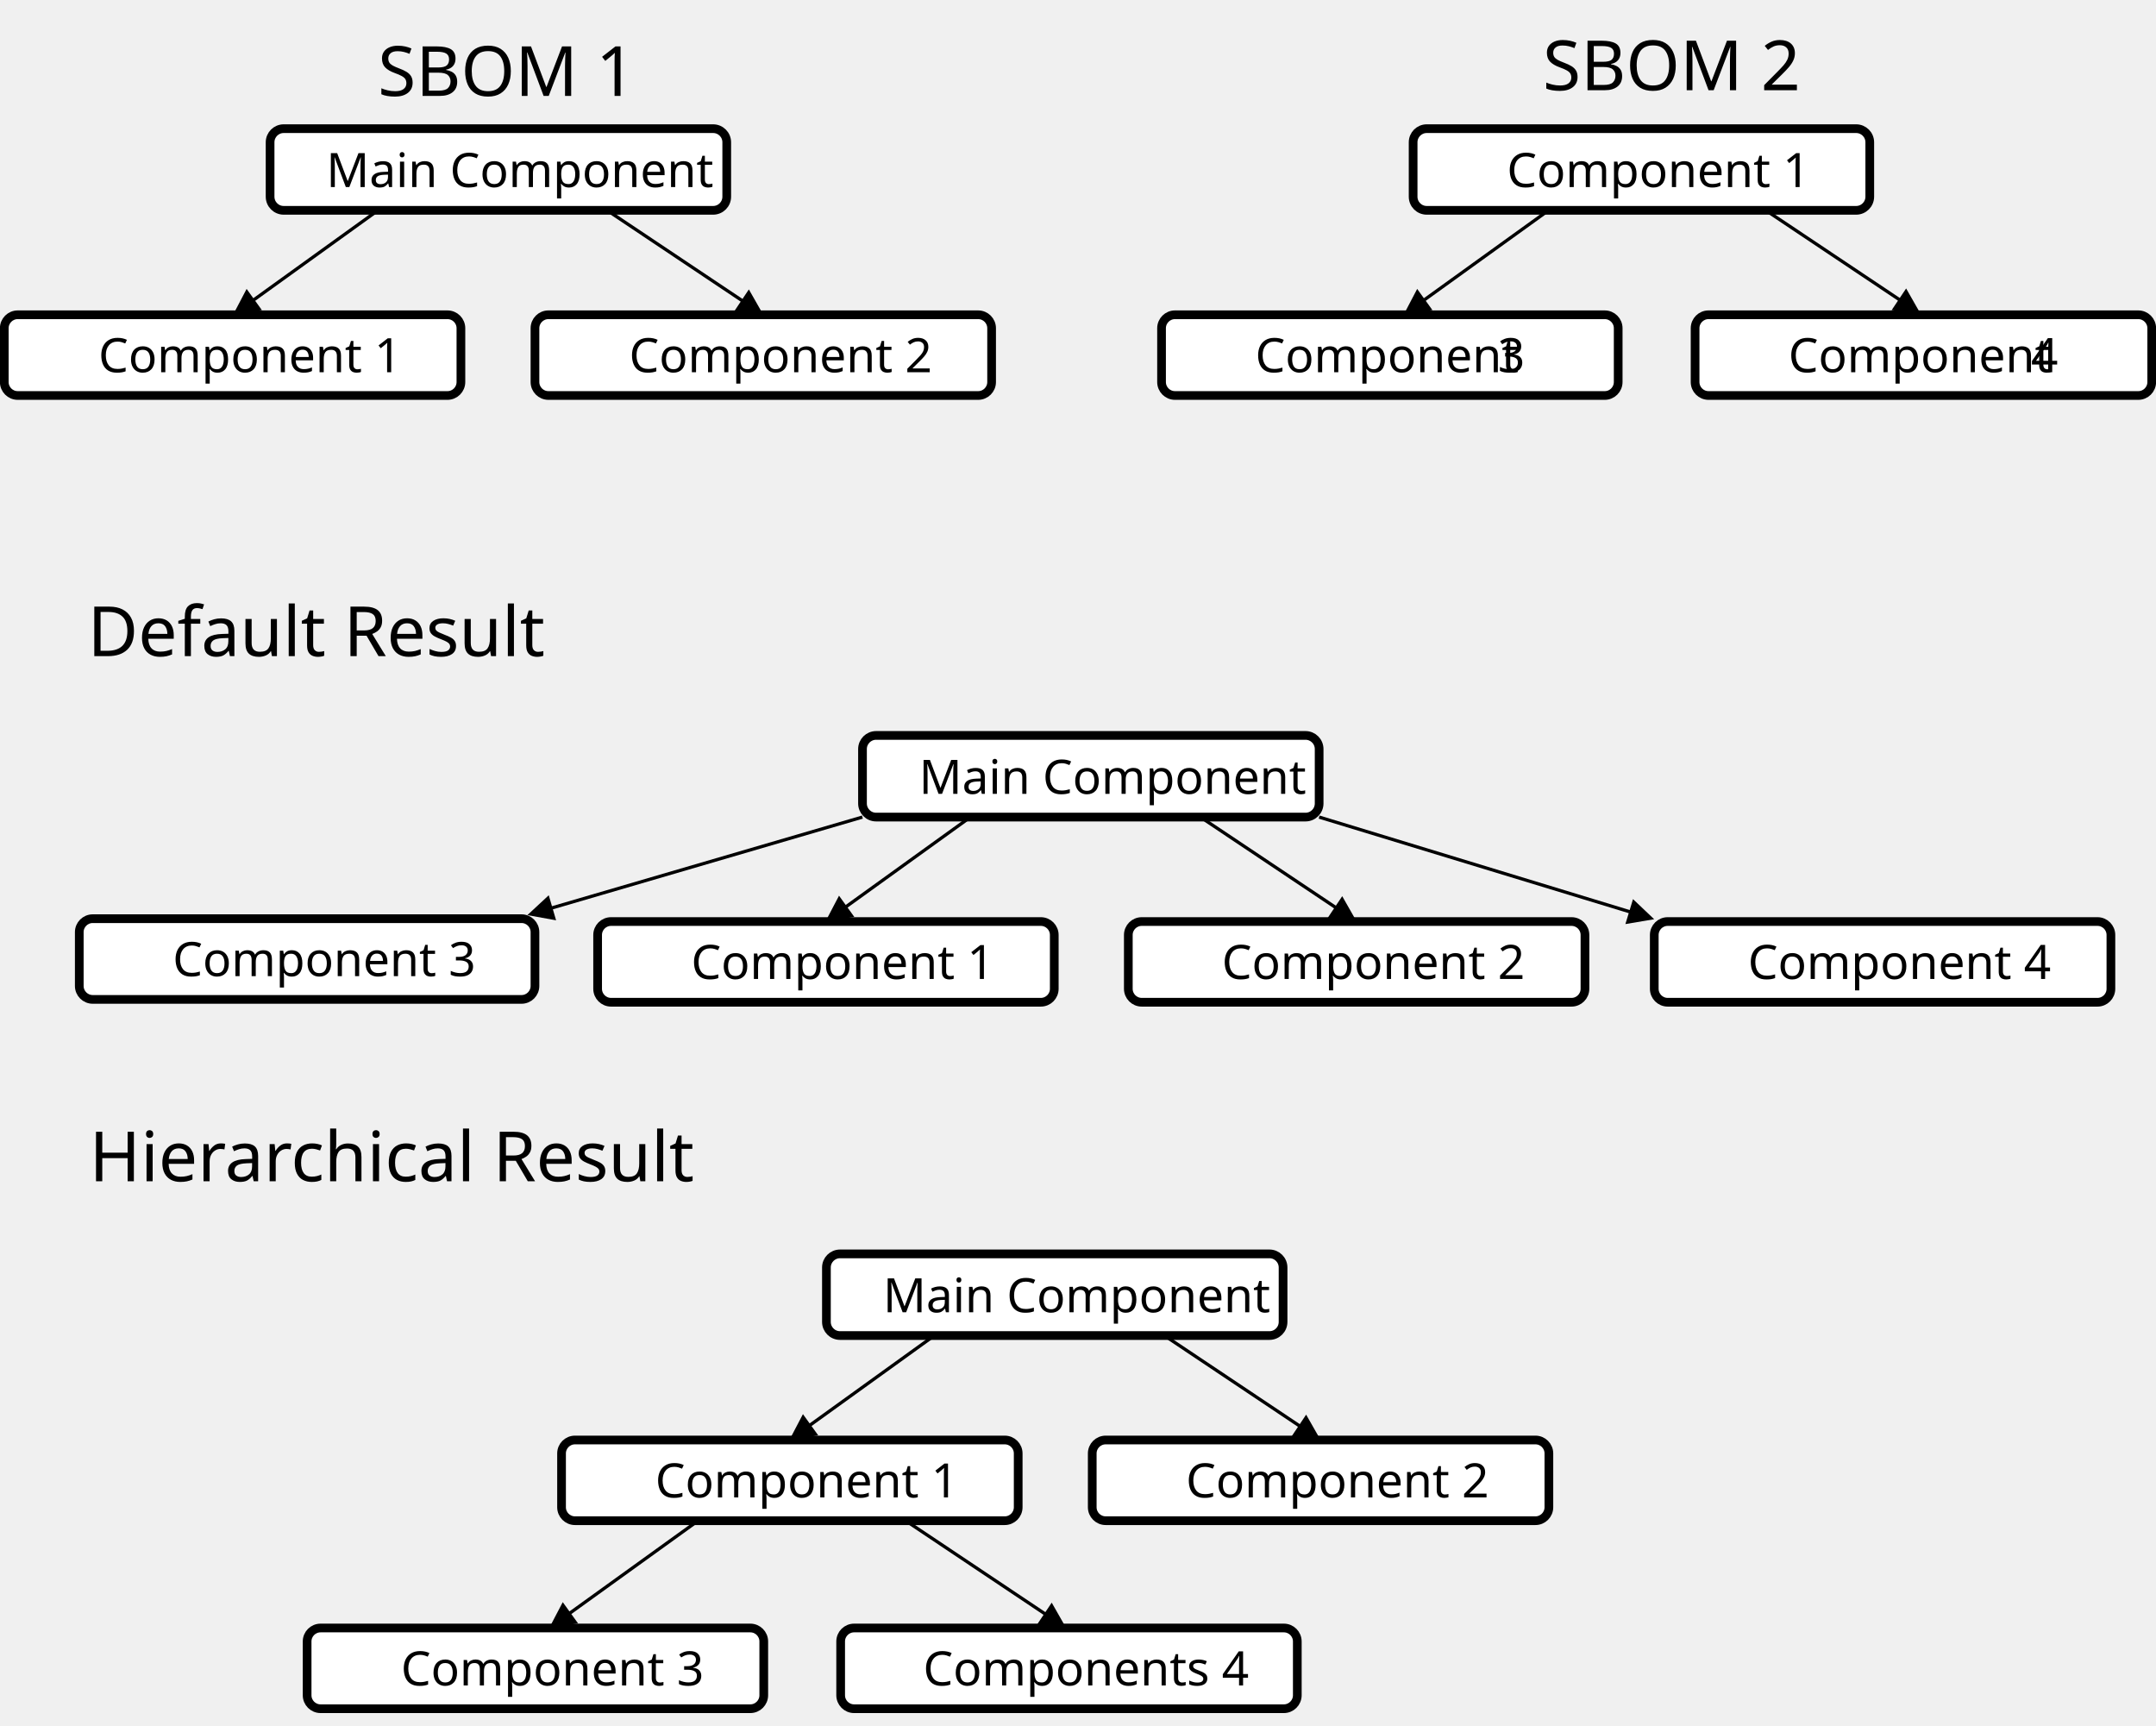
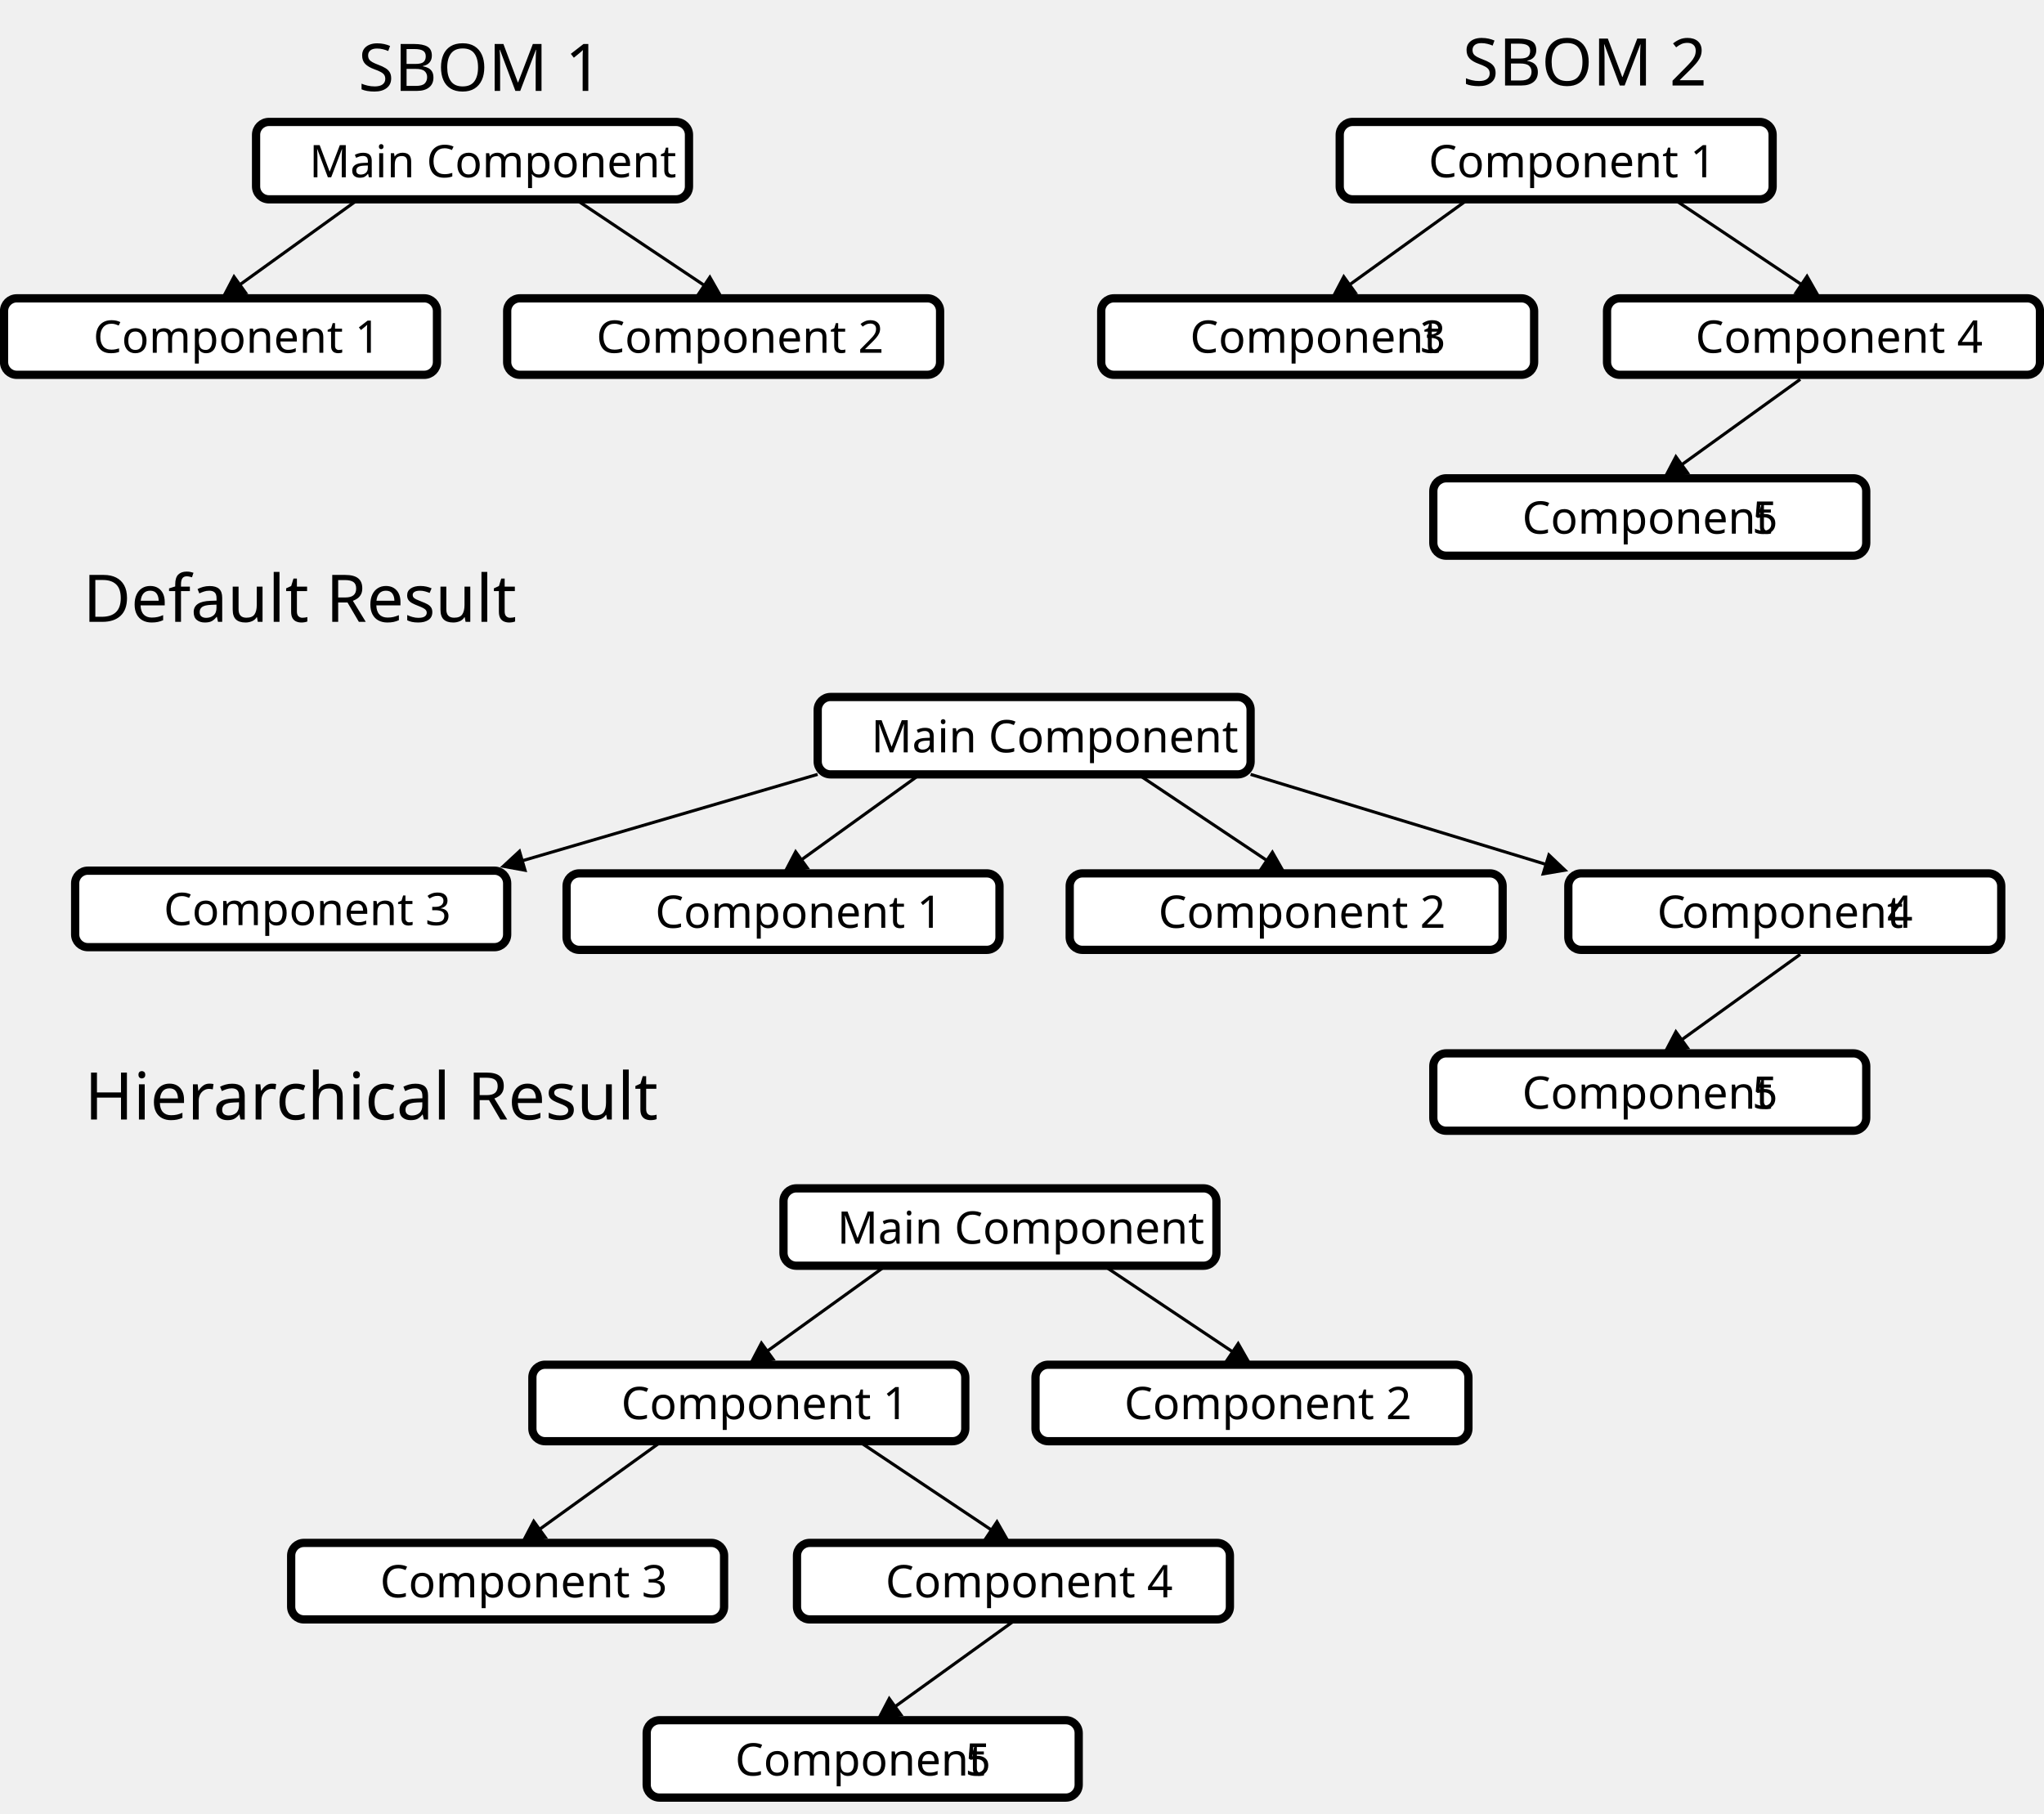
- <svg xmlns="http://www.w3.org/2000/svg" width="2271" height="1817" xml:space="preserve" overflow="hidden">
+ <svg xmlns="http://www.w3.org/2000/svg" width="2271" height="2015" xml:space="preserve" overflow="hidden">
  <g transform="translate(-69 -444)">
    <path d="M353.5 593.834C353.5 585.917 359.917 579.5 367.834 579.5L820.166 579.5C828.083 579.5 834.5 585.917 834.5 593.834L834.5 651.166C834.5 659.083 828.083 665.5 820.166 665.5L367.834 665.5C359.917 665.5 353.5 659.083 353.5 651.166Z" stroke="#000000" stroke-width="9.167" stroke-linejoin="round" stroke-miterlimit="10" fill="#FFFFFF" fill-rule="evenodd" />
    <text font-family="MetaPlusLF,MetaPlusLF_MSFontService,sans-serif" font-weight="400" font-size="50" transform="matrix(1 0 0 1 412.677 641)">Main Component</text>
    <path d="M632.5 789.667C632.5 781.843 638.843 775.5 646.667 775.5L1099.33 775.5C1107.16 775.5 1113.5 781.843 1113.5 789.667L1113.5 846.333C1113.5 854.157 1107.16 860.5 1099.33 860.5L646.667 860.5C638.843 860.5 632.5 854.157 632.5 846.333Z" stroke="#000000" stroke-width="9.167" stroke-linejoin="round" stroke-miterlimit="10" fill="#FFFFFF" fill-rule="evenodd" />
    <text font-family="MetaPlusLF,MetaPlusLF_MSFontService,sans-serif" font-weight="400" font-size="50" transform="matrix(1 0 0 1 731.663 836)">Component 2</text>
    <path d="M73.5 789.667C73.5 781.843 79.843 775.5 87.667 775.5L540.333 775.5C548.157 775.5 554.5 781.843 554.5 789.667L554.5 846.333C554.5 854.157 548.157 860.5 540.333 860.5L87.667 860.5C79.843 860.5 73.5 854.157 73.5 846.333Z" stroke="#000000" stroke-width="9.167" stroke-linejoin="round" stroke-miterlimit="10" fill="#FFFFFF" fill-rule="evenodd" />
    <text font-family="MetaPlusLF,MetaPlusLF_MSFontService,sans-serif" font-weight="400" font-size="50" transform="matrix(1 0 0 1 172.655 836)">Component 1</text>
    <path d="M1557.5 593.834C1557.5 585.917 1563.92 579.5 1571.83 579.5L2024.17 579.5C2032.08 579.5 2038.5 585.917 2038.5 593.834L2038.5 651.166C2038.5 659.083 2032.08 665.5 2024.17 665.5L1571.83 665.5C1563.92 665.5 1557.5 659.083 1557.5 651.166Z" stroke="#000000" stroke-width="9.167" stroke-linejoin="round" stroke-miterlimit="10" fill="#FFFFFF" fill-rule="evenodd" />
    <text font-family="MetaPlusLF,MetaPlusLF_MSFontService,sans-serif" font-weight="400" font-size="50" transform="matrix(1 0 0 1 1656.23 641)">Component 1</text>
    <path d="M1854.5 789.667C1854.5 781.843 1860.84 775.5 1868.67 775.5L2321.33 775.5C2329.16 775.5 2335.5 781.843 2335.5 789.667L2335.5 846.333C2335.5 854.157 2329.16 860.5 2321.33 860.5L1868.67 860.5C1860.84 860.5 1854.5 854.157 1854.5 846.333Z" stroke="#000000" stroke-width="9.167" stroke-linejoin="round" stroke-miterlimit="10" fill="#FFFFFF" fill-rule="evenodd" />
-     <text font-family="MetaPlusLF,MetaPlusLF_MSFontService,sans-serif" font-weight="400" font-size="50" transform="matrix(1 0 0 1 1952.76 836)">Component </text>
-     <text font-family="MetaPlusLF,MetaPlusLF_MSFontService,sans-serif" font-weight="400" font-size="50" transform="matrix(1 0 0 1 2208.28 836)">4</text>
+     <text font-family="MetaPlusLF,MetaPlusLF_MSFontService,sans-serif" font-weight="400" font-size="50" transform="matrix(1 0 0 1 1952.76 836)">Component 4</text>
    <path d="M1292.5 789.667C1292.5 781.843 1298.84 775.5 1306.67 775.5L1759.33 775.5C1767.16 775.5 1773.5 781.843 1773.5 789.667L1773.5 846.333C1773.5 854.157 1767.16 860.5 1759.33 860.5L1306.67 860.5C1298.84 860.5 1292.5 854.157 1292.5 846.333Z" stroke="#000000" stroke-width="9.167" stroke-linejoin="round" stroke-miterlimit="10" fill="#FFFFFF" fill-rule="evenodd" />
    <text font-family="MetaPlusLF,MetaPlusLF_MSFontService,sans-serif" font-weight="400" font-size="50" transform="matrix(1 0 0 1 1391.19 836)">Component </text>
    <text font-family="MetaPlusLF,MetaPlusLF_MSFontService,sans-serif" font-weight="400" font-size="50" transform="matrix(1 0 0 1 1646.71 836)">3</text>
    <path d="M1.005-1.395 135.084 95.209 133.075 97.998-1.005 1.395ZM138.399 82.769 152.673 110 122.323 105.081Z" transform="matrix(-1 0 0 1 467.173 665.5)" />
    <path d="M709.455 664.071 854.93 761.334 853.019 764.192 707.545 666.929ZM857.807 748.785 873.025 775.5 842.522 771.646Z" />
    <path d="M1.005-1.395 135.084 95.209 133.075 97.998-1.005 1.395ZM138.399 82.769 152.673 110 122.323 105.081Z" transform="matrix(-1 0 0 1 1700.17 665.5)" />
    <path d="M1928.46 663.071 2073.93 760.334 2072.02 763.192 1926.54 665.929ZM2076.81 747.785 2092.03 774.5 2061.52 770.646Z" />
    <text font-family="MetaPlusLF,MetaPlusLF_MSFontService,sans-serif" font-weight="400" font-size="73" transform="matrix(1 0 0 1 466.986 545)">SBOM 1</text>
    <text font-family="MetaPlusLF,MetaPlusLF_MSFontService,sans-serif" font-weight="400" font-size="73" transform="matrix(1 0 0 1 1694.05 539)">SBOM 2</text>
    <text font-family="MetaPlusLF,MetaPlusLF_MSFontService,sans-serif" font-weight="400" font-size="73" transform="matrix(1 0 0 1 161.265 1135)">Default Result</text>
    <path d="M977.5 1232.83C977.5 1224.92 983.918 1218.5 991.834 1218.5L1444.17 1218.5C1452.08 1218.5 1458.5 1224.92 1458.5 1232.83L1458.5 1290.17C1458.5 1298.08 1452.08 1304.5 1444.17 1304.5L991.834 1304.5C983.918 1304.5 977.5 1298.08 977.5 1290.17Z" stroke="#000000" stroke-width="9.167" stroke-linejoin="round" stroke-miterlimit="10" fill="#FFFFFF" fill-rule="evenodd" />
    <text font-family="MetaPlusLF,MetaPlusLF_MSFontService,sans-serif" font-weight="400" font-size="50" transform="matrix(1 0 0 1 1037.02 1280)">Main Component</text>
    <path d="M1257.5 1428.67C1257.5 1420.84 1263.84 1414.5 1271.67 1414.5L1724.33 1414.5C1732.16 1414.5 1738.5 1420.84 1738.5 1428.67L1738.5 1485.33C1738.5 1493.16 1732.16 1499.5 1724.33 1499.5L1271.67 1499.5C1263.84 1499.5 1257.5 1493.16 1257.5 1485.33Z" stroke="#000000" stroke-width="9.167" stroke-linejoin="round" stroke-miterlimit="10" fill="#FFFFFF" fill-rule="evenodd" />
    <text font-family="MetaPlusLF,MetaPlusLF_MSFontService,sans-serif" font-weight="400" font-size="50" transform="matrix(1 0 0 1 1356 1475)">Component 2</text>
    <path d="M698.5 1428.67C698.5 1420.84 704.843 1414.5 712.667 1414.5L1165.33 1414.5C1173.16 1414.5 1179.5 1420.84 1179.5 1428.67L1179.5 1485.33C1179.5 1493.16 1173.16 1499.5 1165.33 1499.5L712.667 1499.5C704.843 1499.5 698.5 1493.16 698.5 1485.33Z" stroke="#000000" stroke-width="9.167" stroke-linejoin="round" stroke-miterlimit="10" fill="#FFFFFF" fill-rule="evenodd" />
    <text font-family="MetaPlusLF,MetaPlusLF_MSFontService,sans-serif" font-weight="400" font-size="50" transform="matrix(1 0 0 1 796.996 1475)">Component 1</text>
    <path d="M1.005-1.395 135.084 95.209 133.075 97.998-1.005 1.395ZM138.399 82.769 152.673 110 122.323 105.081Z" transform="matrix(-1 0 0 1 1091.17 1304.5)" />
    <path d="M1334.46 1303.07 1479.93 1400.33 1478.02 1403.19 1332.54 1305.93ZM1482.81 1387.79 1498.03 1414.5 1467.52 1410.65Z" />
    <path d="M1811.5 1428.67C1811.5 1420.84 1817.84 1414.5 1825.67 1414.5L2278.33 1414.5C2286.16 1414.5 2292.5 1420.84 2292.5 1428.67L2292.5 1485.33C2292.5 1493.16 2286.16 1499.5 2278.33 1499.5L1825.67 1499.5C1817.84 1499.5 1811.5 1493.16 1811.5 1485.33Z" stroke="#000000" stroke-width="9.167" stroke-linejoin="round" stroke-miterlimit="10" fill="#FFFFFF" fill-rule="evenodd" />
-     <text font-family="MetaPlusLF,MetaPlusLF_MSFontService,sans-serif" font-weight="400" font-size="50" transform="matrix(1 0 0 1 1910.14 1475)">Component 4</text>
+     <text font-family="MetaPlusLF,MetaPlusLF_MSFontService,sans-serif" font-weight="400" font-size="50" transform="matrix(1 0 0 1 1910.14 1475)">C</text>
+     <text font-family="MetaPlusLF,MetaPlusLF_MSFontService,sans-serif" font-weight="400" font-size="50" transform="matrix(1 0 0 1 1937.64 1475)">omponent </text>
+     <text font-family="MetaPlusLF,MetaPlusLF_MSFontService,sans-serif" font-weight="400" font-size="50" transform="matrix(1 0 0 1 2165.66 1475)">4</text>
    <path d="M152.5 1425.67C152.5 1417.84 158.843 1411.5 166.667 1411.5L618.333 1411.5C626.157 1411.5 632.5 1417.84 632.5 1425.67L632.5 1482.33C632.5 1490.16 626.157 1496.5 618.333 1496.5L166.667 1496.5C158.843 1496.5 152.5 1490.16 152.5 1482.33Z" stroke="#000000" stroke-width="9.167" stroke-linejoin="round" stroke-miterlimit="10" fill="#FFFFFF" fill-rule="evenodd" />
    <text font-family="MetaPlusLF,MetaPlusLF_MSFontService,sans-serif" font-weight="400" font-size="50" transform="matrix(1 0 0 1 250.888 1472)">Component 3</text>
    <path d="M0.483-1.65 331.396 95.142 330.431 98.442-0.483 1.65ZM330.375 82.308 352.909 103.226 322.655 108.702Z" transform="matrix(-1 0 0 1 977.409 1304.5)" />
    <path d="M1459 1302.86 1789.99 1403.73 1788.99 1407.02 1458 1306.14ZM1789.11 1390.89 1811.41 1412.06 1781.09 1417.19Z" />
    <text font-family="MetaPlusLF,MetaPlusLF_MSFontService,sans-serif" font-weight="400" font-size="73" transform="matrix(1 0 0 1 163.067 1688)">Hierarchical Result</text>
    <path d="M939.5 1778.83C939.5 1770.92 945.917 1764.5 953.834 1764.5L1406.17 1764.5C1414.08 1764.5 1420.5 1770.92 1420.5 1778.83L1420.5 1836.17C1420.5 1844.08 1414.08 1850.5 1406.17 1850.5L953.834 1850.5C945.917 1850.5 939.5 1844.08 939.5 1836.17Z" stroke="#000000" stroke-width="9.167" stroke-linejoin="round" stroke-miterlimit="10" fill="#FFFFFF" fill-rule="evenodd" />
    <text font-family="MetaPlusLF,MetaPlusLF_MSFontService,sans-serif" font-weight="400" font-size="50" transform="matrix(1 0 0 1 999.186 1826)">Main Component</text>
    <path d="M1219.5 1974.67C1219.5 1966.84 1225.84 1960.5 1233.67 1960.5L1686.33 1960.5C1694.16 1960.5 1700.5 1966.84 1700.5 1974.67L1700.5 2031.33C1700.5 2039.16 1694.16 2045.5 1686.33 2045.5L1233.67 2045.5C1225.84 2045.5 1219.5 2039.16 1219.5 2031.33Z" stroke="#000000" stroke-width="9.167" stroke-linejoin="round" stroke-miterlimit="10" fill="#FFFFFF" fill-rule="evenodd" />
    <text font-family="MetaPlusLF,MetaPlusLF_MSFontService,sans-serif" font-weight="400" font-size="50" transform="matrix(1 0 0 1 1318.17 2021)">Component 2</text>
    <path d="M660.5 1974.67C660.5 1966.84 666.843 1960.5 674.667 1960.5L1127.33 1960.5C1135.16 1960.5 1141.5 1966.84 1141.5 1974.67L1141.5 2031.33C1141.5 2039.16 1135.16 2045.5 1127.33 2045.5L674.667 2045.5C666.843 2045.5 660.5 2039.16 660.5 2031.33Z" stroke="#000000" stroke-width="9.167" stroke-linejoin="round" stroke-miterlimit="10" fill="#FFFFFF" fill-rule="evenodd" />
    <text font-family="MetaPlusLF,MetaPlusLF_MSFontService,sans-serif" font-weight="400" font-size="50" transform="matrix(1 0 0 1 759.163 2021)">Component 1</text>
    <path d="M1.005-1.395 135.084 95.209 133.075 97.998-1.005 1.395ZM138.399 82.769 152.673 110 122.323 105.081Z" transform="matrix(-1 0 0 1 1053.17 1850.5)" />
    <path d="M1296.46 1849.07 1441.93 1946.33 1440.02 1949.19 1294.54 1851.93ZM1444.81 1933.79 1460.03 1960.5 1429.52 1956.65Z" />
    <path d="M954.5 2172.67C954.5 2164.84 960.843 2158.5 968.667 2158.5L1421.33 2158.5C1429.16 2158.5 1435.5 2164.84 1435.5 2172.67L1435.5 2229.33C1435.5 2237.16 1429.16 2243.5 1421.33 2243.5L968.667 2243.5C960.843 2243.5 954.5 2237.16 954.5 2229.33Z" stroke="#000000" stroke-width="9.167" stroke-linejoin="round" stroke-miterlimit="10" fill="#FFFFFF" fill-rule="evenodd" />
-     <text font-family="MetaPlusLF,MetaPlusLF_MSFontService,sans-serif" font-weight="400" font-size="50" transform="matrix(1 0 0 1 1041.38 2219)">Components 4</text>
+     <text font-family="MetaPlusLF,MetaPlusLF_MSFontService,sans-serif" font-weight="400" font-size="50" transform="matrix(1 0 0 1 1052.84 2219)">Component 4</text>
    <path d="M392.5 2172.67C392.5 2164.84 398.843 2158.5 406.667 2158.5L859.333 2158.5C867.157 2158.5 873.5 2164.84 873.5 2172.67L873.5 2229.33C873.5 2237.16 867.157 2243.5 859.333 2243.5L406.667 2243.5C398.843 2243.5 392.5 2237.16 392.5 2229.33Z" stroke="#000000" stroke-width="9.167" stroke-linejoin="round" stroke-miterlimit="10" fill="#FFFFFF" fill-rule="evenodd" />
    <text font-family="MetaPlusLF,MetaPlusLF_MSFontService,sans-serif" font-weight="400" font-size="50" transform="matrix(1 0 0 1 491.276 2219)">Component 3</text>
    <path d="M1.005-1.395 135.084 95.209 133.075 97.998-1.005 1.395ZM138.399 82.769 152.673 110 122.323 105.081Z" transform="matrix(-1 0 0 1 800.173 2048.5)" />
    <path d="M1028.46 2047.07 1173.93 2144.33 1172.02 2147.19 1026.54 2049.93ZM1176.81 2131.79 1192.03 2158.5 1161.52 2154.65Z" />
+     <path d="M1661.5 989.834C1661.5 981.917 1667.92 975.5 1675.83 975.5L2128.17 975.5C2136.08 975.5 2142.5 981.917 2142.5 989.834L2142.5 1047.17C2142.5 1055.08 2136.08 1061.5 2128.17 1061.5L1675.83 1061.5C1667.92 1061.5 1661.5 1055.08 1661.5 1047.17Z" stroke="#000000" stroke-width="9.167" stroke-linejoin="round" stroke-miterlimit="10" fill="#FFFFFF" fill-rule="evenodd" />
+     <text font-family="MetaPlusLF,MetaPlusLF_MSFontService,sans-serif" font-weight="400" font-size="50" transform="matrix(1 0 0 1 1760.22 1037)">Component </text>
+     <text font-family="MetaPlusLF,MetaPlusLF_MSFontService,sans-serif" font-weight="400" font-size="50" transform="matrix(1 0 0 1 2015.74 1037)">5</text>
+     <path d="M1.005-1.395 135.084 95.209 133.075 97.998-1.005 1.395ZM138.399 82.769 152.673 110 122.323 105.081Z" transform="matrix(-1 0 0 1 2069.17 865.5)" />
+     <path d="M1661.5 1628.83C1661.5 1620.92 1667.92 1614.5 1675.83 1614.5L2128.17 1614.5C2136.08 1614.5 2142.5 1620.92 2142.5 1628.83L2142.5 1686.17C2142.5 1694.08 2136.08 1700.5 2128.17 1700.5L1675.83 1700.5C1667.92 1700.5 1661.5 1694.08 1661.5 1686.17Z" stroke="#000000" stroke-width="9.167" stroke-linejoin="round" stroke-miterlimit="10" fill="#FFFFFF" fill-rule="evenodd" />
+     <text font-family="MetaPlusLF,MetaPlusLF_MSFontService,sans-serif" font-weight="400" font-size="50" transform="matrix(1 0 0 1 1760.22 1676)">Component </text>
+     <text font-family="MetaPlusLF,MetaPlusLF_MSFontService,sans-serif" font-weight="400" font-size="50" transform="matrix(1 0 0 1 2015.74 1676)">5</text>
+     <path d="M1.005-1.395 135.084 95.209 133.075 97.998-1.005 1.395ZM138.399 82.769 152.673 110 122.323 105.081Z" transform="matrix(-1 0 0 1 2069.17 1504.5)" />
+     <path d="M787.5 2369.83C787.5 2361.92 793.918 2355.5 801.834 2355.5L1253.17 2355.5C1261.08 2355.5 1267.5 2361.92 1267.5 2369.83L1267.5 2427.17C1267.5 2435.08 1261.08 2441.5 1253.17 2441.5L801.834 2441.5C793.918 2441.5 787.5 2435.08 787.5 2427.17Z" stroke="#000000" stroke-width="9.167" stroke-linejoin="round" stroke-miterlimit="10" fill="#FFFFFF" fill-rule="evenodd" />
+     <text font-family="MetaPlusLF,MetaPlusLF_MSFontService,sans-serif" font-weight="400" font-size="50" transform="matrix(1 0 0 1 885.759 2417)">Component </text>
+     <text font-family="MetaPlusLF,MetaPlusLF_MSFontService,sans-serif" font-weight="400" font-size="50" transform="matrix(1 0 0 1 1141.28 2417)">5</text>
+     <path d="M1.005-1.395 135.084 95.209 133.075 97.998-1.005 1.395ZM138.399 82.769 152.673 110 122.323 105.081Z" transform="matrix(-1 0 0 1 1195.17 2245.5)" />
  </g>
</svg>
